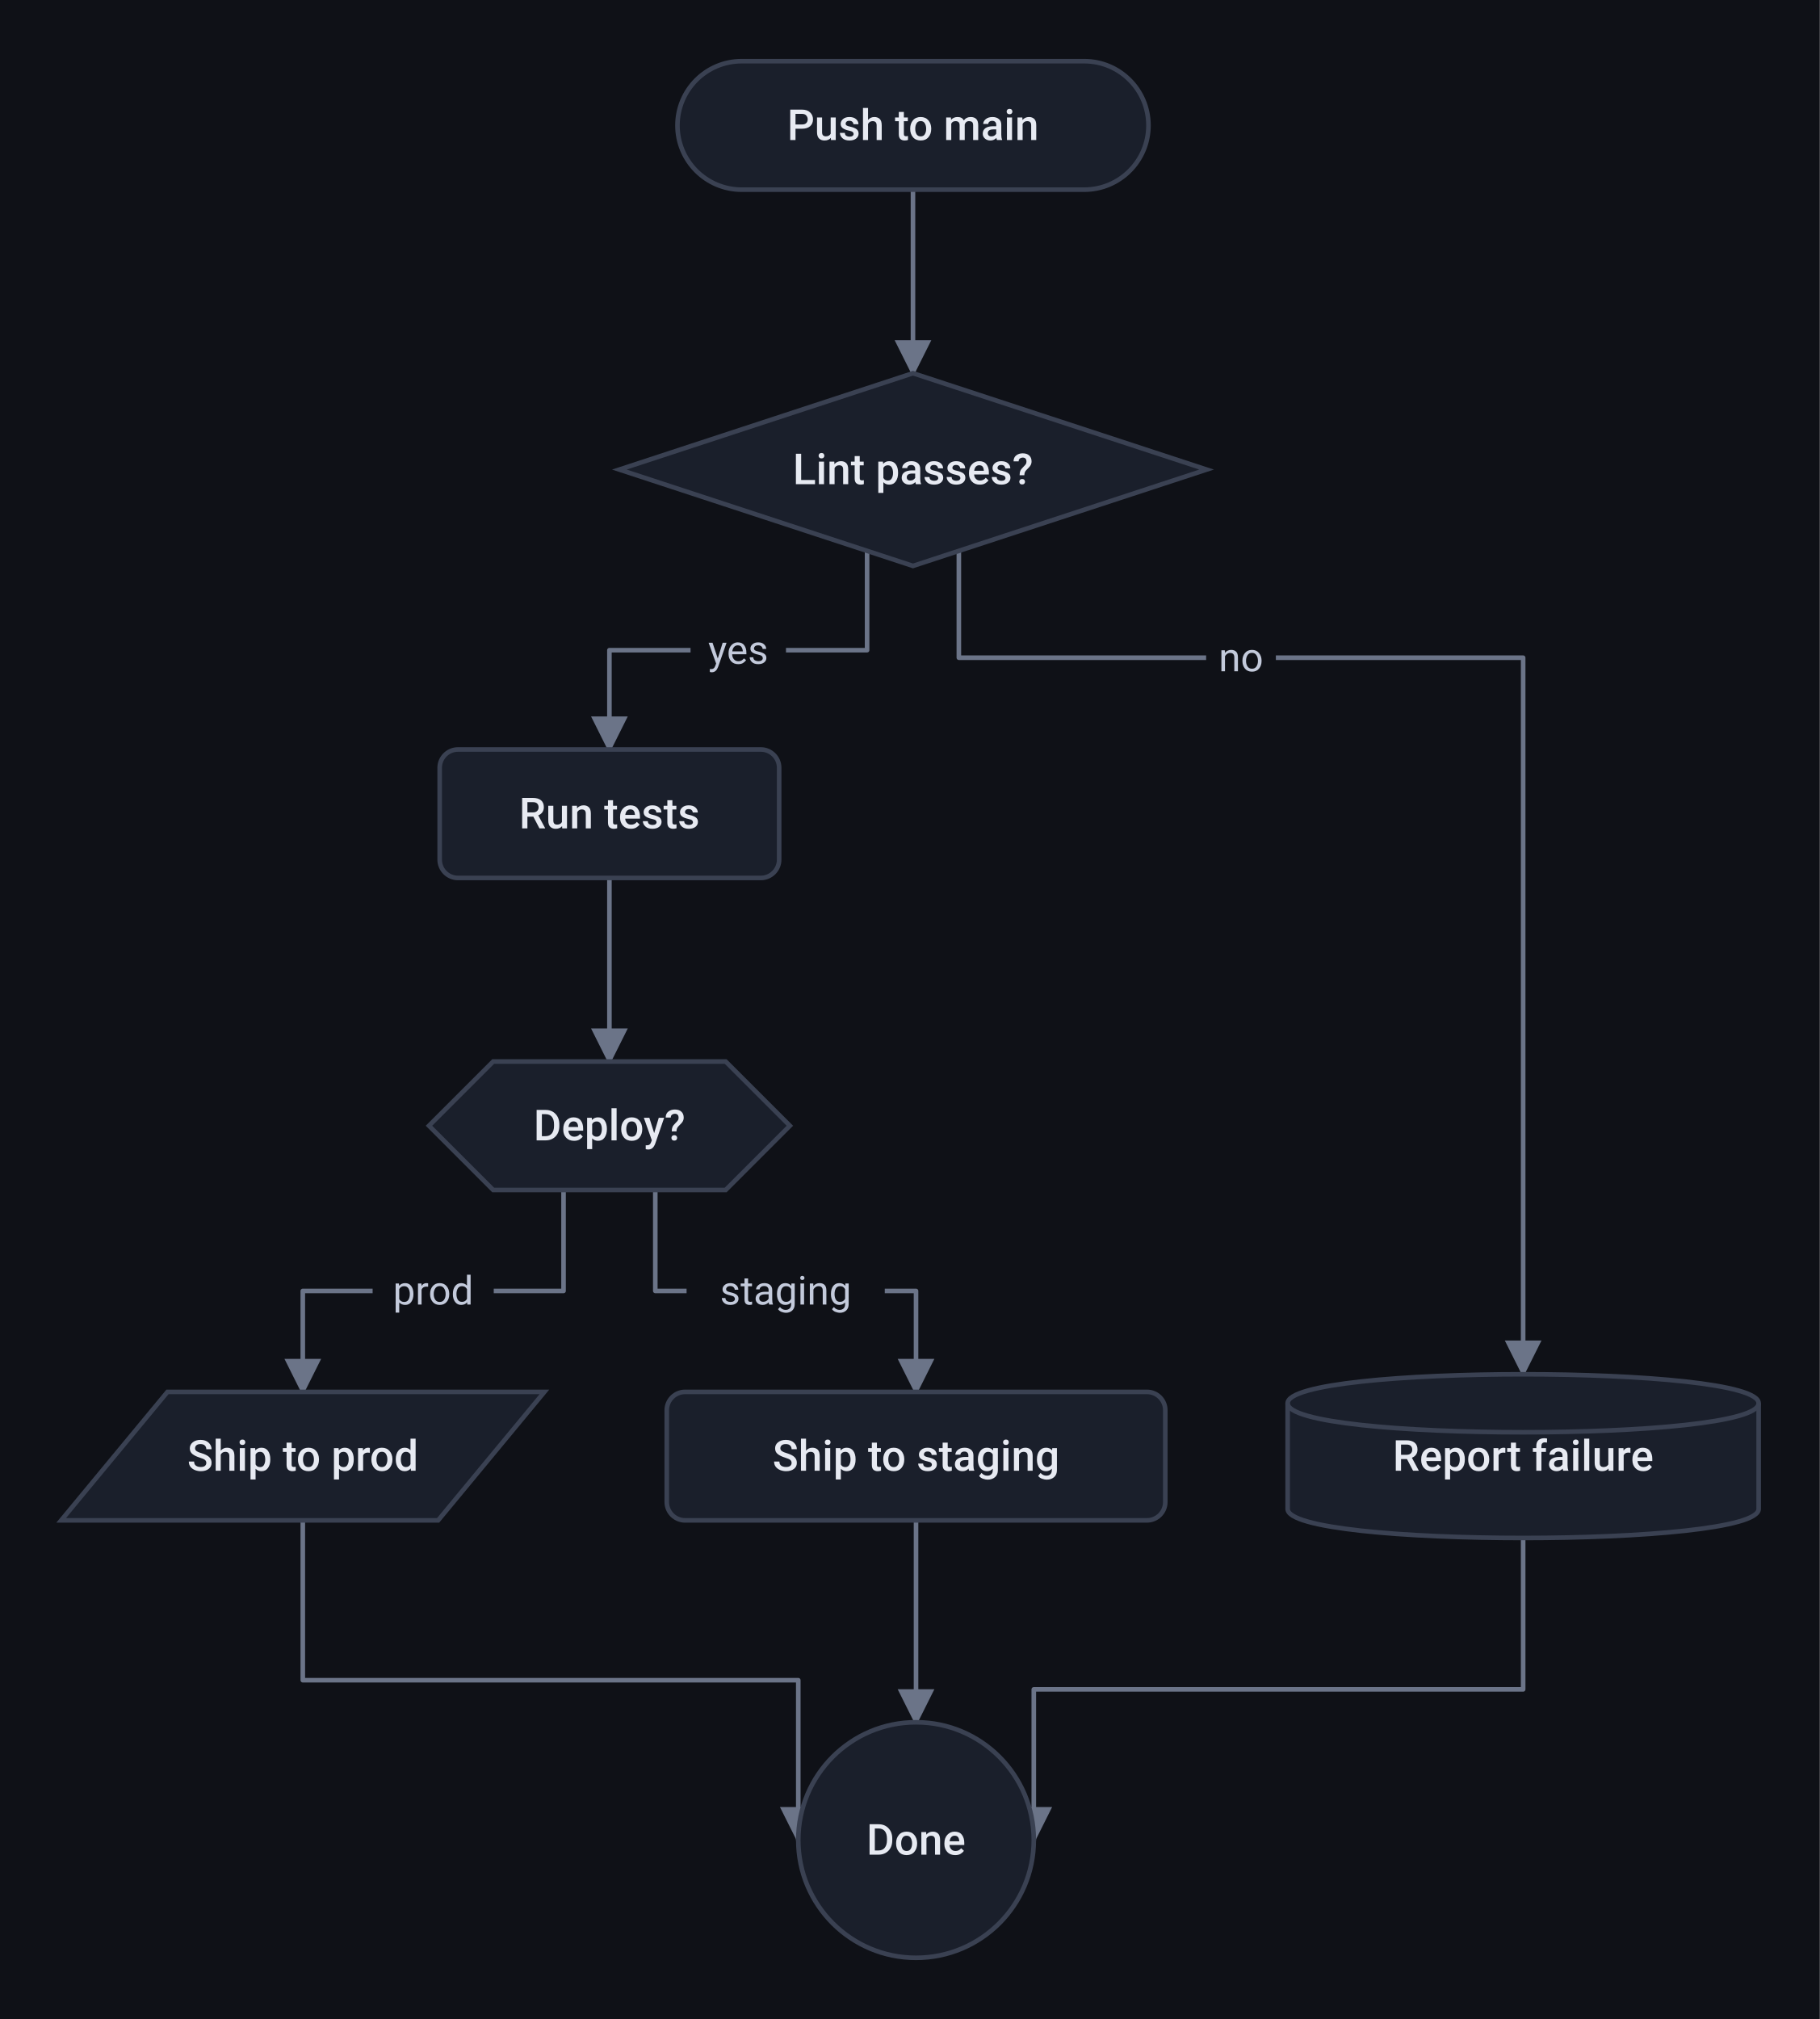
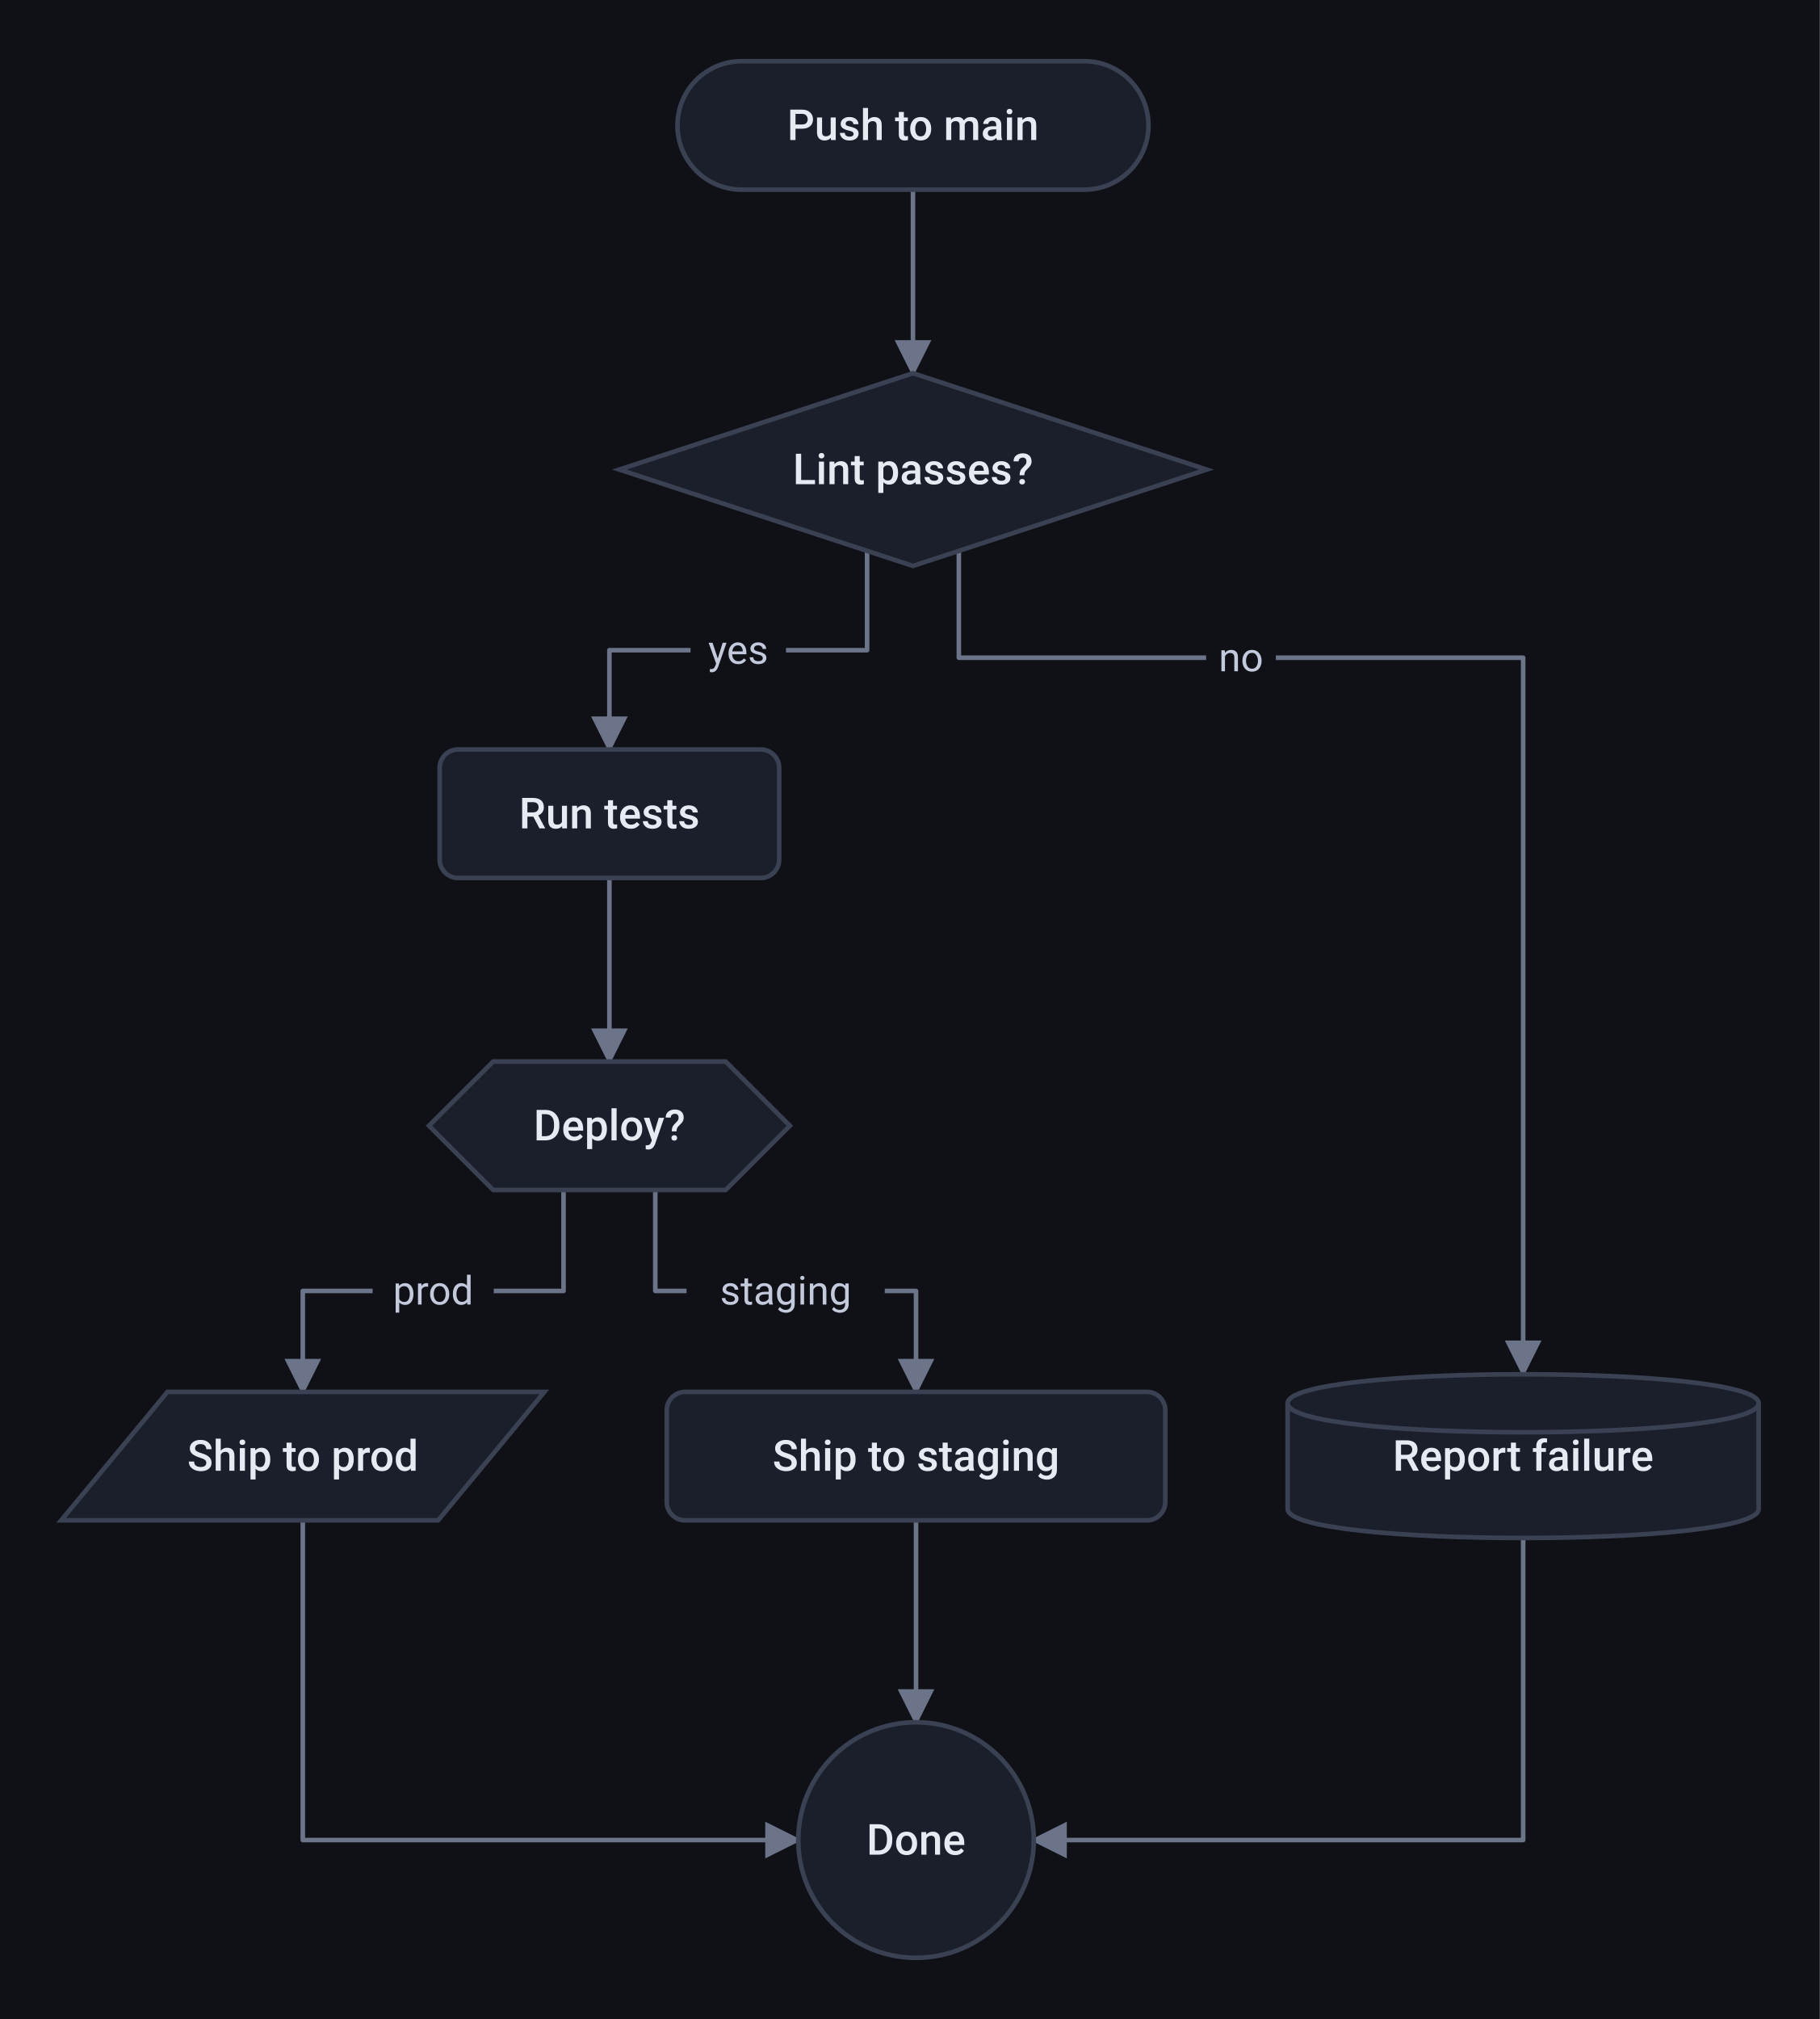
<svg xmlns="http://www.w3.org/2000/svg" width="595" height="660" viewBox="-12 -12 595 660" font-family="system-ui, -apple-system, &quot;Segoe UI&quot;, Roboto, Helvetica, Arial, sans-serif">
  <defs>
    <marker id="vnm-arrow" viewBox="0 0 10 10" refX="9" refY="5" markerWidth="8" markerHeight="8" orient="auto">
      <path d="M0 0 L10 5 L0 10 z" fill="#6b7488" />
    </marker>
    <marker id="vnm-arrow-start" viewBox="0 0 10 10" refX="1" refY="5" markerWidth="8" markerHeight="8" orient="auto">
      <path d="M10 0 L0 5 L10 10 z" fill="#6b7488" />
    </marker>
  </defs>
  <rect x="-12" y="-12" width="595" height="660" fill="#0f1117" />
  <path d="M 286.5 50 L 286.5 110" fill="none" stroke="#6b7488" stroke-width="1.5" stroke-linejoin="round" stroke-linecap="round" marker-end="url(#vnm-arrow)" />
  <path d="M 271.5 168.08 L 271.5 200.54 L 187.25 200.54 L 187.25 233" fill="none" stroke="#6b7488" stroke-width="1.5" stroke-linejoin="round" stroke-linecap="round" marker-end="url(#vnm-arrow)" />
  <path d="M 301.5 168.08 L 301.5 203 L 486 203 L 486 437" fill="none" stroke="#6b7488" stroke-width="1.5" stroke-linejoin="round" stroke-linecap="round" marker-end="url(#vnm-arrow)" />
  <path d="M 187.25 275 L 187.25 335" fill="none" stroke="#6b7488" stroke-width="1.5" stroke-linejoin="round" stroke-linecap="round" marker-end="url(#vnm-arrow)" />
  <path d="M 172.25 377 L 172.25 410 L 87 410 L 87 443" fill="none" stroke="#6b7488" stroke-width="1.5" stroke-linejoin="round" stroke-linecap="round" marker-end="url(#vnm-arrow)" />
  <path d="M 202.25 377 L 202.25 410 L 287.5 410 L 287.5 443" fill="none" stroke="#6b7488" stroke-width="1.5" stroke-linejoin="round" stroke-linecap="round" marker-end="url(#vnm-arrow)" />
-   <path d="M 87 485 L 87 537.25 L 249 537.25 L 249 589.5" fill="none" stroke="#6b7488" stroke-width="1.5" stroke-linejoin="round" stroke-linecap="round" marker-end="url(#vnm-arrow)" />
+   <path d="M 87 485 L 87 589.5 L 249 589.5" fill="none" stroke="#6b7488" stroke-width="1.5" stroke-linejoin="round" stroke-linecap="round" marker-end="url(#vnm-arrow)" />
  <path d="M 287.5 485 L 287.5 551" fill="none" stroke="#6b7488" stroke-width="1.5" stroke-linejoin="round" stroke-linecap="round" marker-end="url(#vnm-arrow)" />
-   <path d="M 486 491 L 486 540.25 L 326 540.25 L 326 589.5" fill="none" stroke="#6b7488" stroke-width="1.5" stroke-linejoin="round" stroke-linecap="round" marker-end="url(#vnm-arrow)" />
+   <path d="M 486 491 L 486 589.5 L 326 589.5" fill="none" stroke="#6b7488" stroke-width="1.5" stroke-linejoin="round" stroke-linecap="round" marker-end="url(#vnm-arrow)" />
  <rect x="213.78" y="190.54" width="31.2" height="20" rx="4" fill="#0f1117" />
  <text x="229.38" y="200.54" fill="#c3cadb" font-size="13" text-anchor="middle" dominant-baseline="central">yes</text>
  <rect x="382.35" y="193" width="22.8" height="20" rx="4" fill="#0f1117" />
  <text x="393.75" y="203" fill="#c3cadb" font-size="13" text-anchor="middle" dominant-baseline="central">no</text>
  <rect x="109.83" y="400" width="39.6" height="20" rx="4" fill="#0f1117" />
  <text x="129.63" y="410" fill="#c3cadb" font-size="13" text-anchor="middle" dominant-baseline="central">prod</text>
  <rect x="212.48" y="400" width="64.8" height="20" rx="4" fill="#0f1117" />
  <text x="244.88" y="410" fill="#c3cadb" font-size="13" text-anchor="middle" dominant-baseline="central">staging</text>
  <g>
    <rect x="209.5" y="8" width="154" height="42" rx="21" fill="#1a1f2b" stroke="#3a4152" stroke-width="1.5" />
    <text x="286.5" y="29" fill="#e7eaf2" font-size="14" font-weight="500" text-anchor="middle" dominant-baseline="central">Push to main</text>
  </g>
  <g>
    <polygon points="286.5,110 382.5,141.5 286.5,173 190.5,141.5" fill="#1a1f2b" stroke="#3a4152" stroke-width="1.5" />
    <text x="286.5" y="141.5" fill="#e7eaf2" font-size="14" font-weight="500" text-anchor="middle" dominant-baseline="central">Lint passes?</text>
  </g>
  <g>
    <rect x="131.75" y="233" width="111" height="42" rx="6" fill="#1a1f2b" stroke="#3a4152" stroke-width="1.5" />
    <text x="187.25" y="254" fill="#e7eaf2" font-size="14" font-weight="500" text-anchor="middle" dominant-baseline="central">Run tests</text>
  </g>
  <g>
    <path d="M 409 446.72 C 409 434.08 563 434.08 563 446.72 L 563 481.28 C 563 493.92 409 493.92 409 481.28 Z" fill="#1a1f2b" stroke="#3a4152" stroke-width="1.5" />
    <path d="M 409 446.72 C 409 459.36 563 459.36 563 446.72" fill="none" stroke="#3a4152" stroke-width="1.5" />
    <text x="486" y="464" fill="#e7eaf2" font-size="14" font-weight="500" text-anchor="middle" dominant-baseline="central">Report failure</text>
  </g>
  <g>
    <polygon points="149.25,335 225.25,335 246.25,356 225.25,377 149.25,377 128.25,356" fill="#1a1f2b" stroke="#3a4152" stroke-width="1.5" />
    <text x="187.25" y="356" fill="#e7eaf2" font-size="14" font-weight="500" text-anchor="middle" dominant-baseline="central">Deploy?</text>
  </g>
  <g>
    <polygon points="42.76,443 166,443 131.24,485 8,485" fill="#1a1f2b" stroke="#3a4152" stroke-width="1.5" />
    <text x="87" y="464" fill="#e7eaf2" font-size="14" font-weight="500" text-anchor="middle" dominant-baseline="central">Ship to prod</text>
  </g>
  <g>
    <rect x="206" y="443" width="163" height="42" rx="6" fill="#1a1f2b" stroke="#3a4152" stroke-width="1.5" />
    <text x="287.5" y="464" fill="#e7eaf2" font-size="14" font-weight="500" text-anchor="middle" dominant-baseline="central">Ship to staging</text>
  </g>
  <g>
    <ellipse cx="287.5" cy="589.5" rx="38.5" ry="38.5" fill="#1a1f2b" stroke="#3a4152" stroke-width="1.5" />
    <text x="287.5" y="589.5" fill="#e7eaf2" font-size="14" font-weight="500" text-anchor="middle" dominant-baseline="central">Done</text>
  </g>
</svg>
